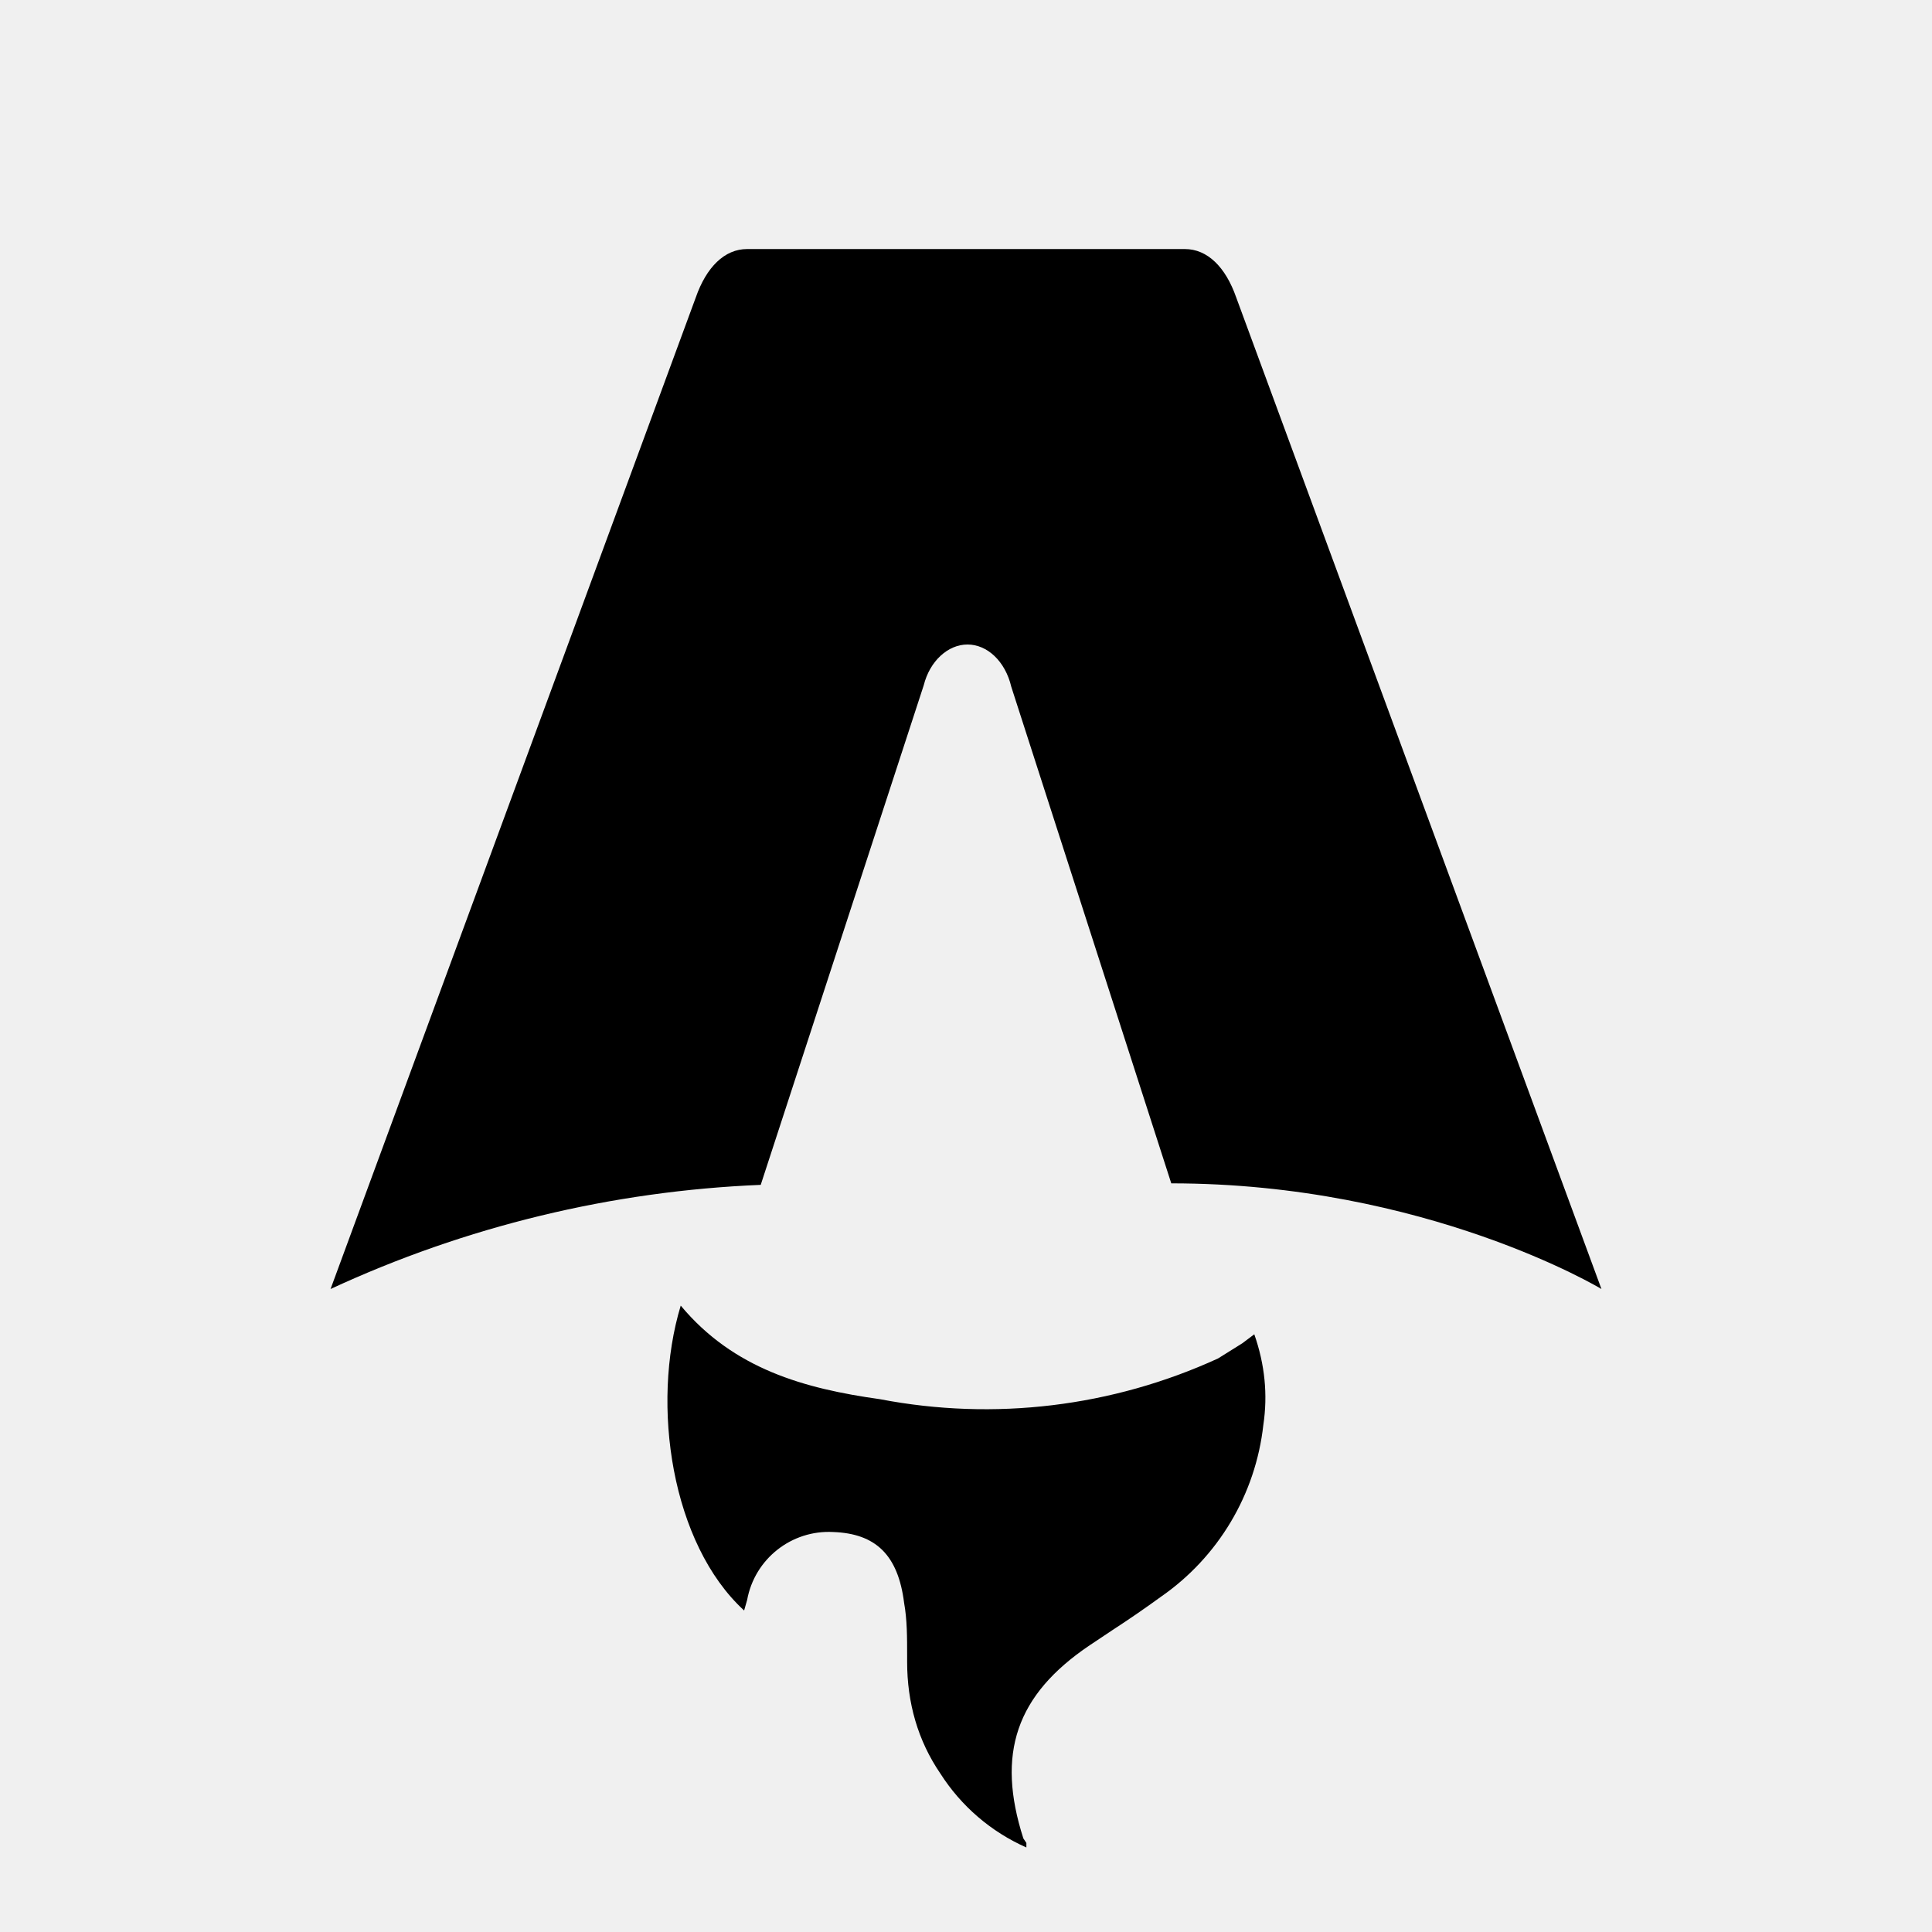
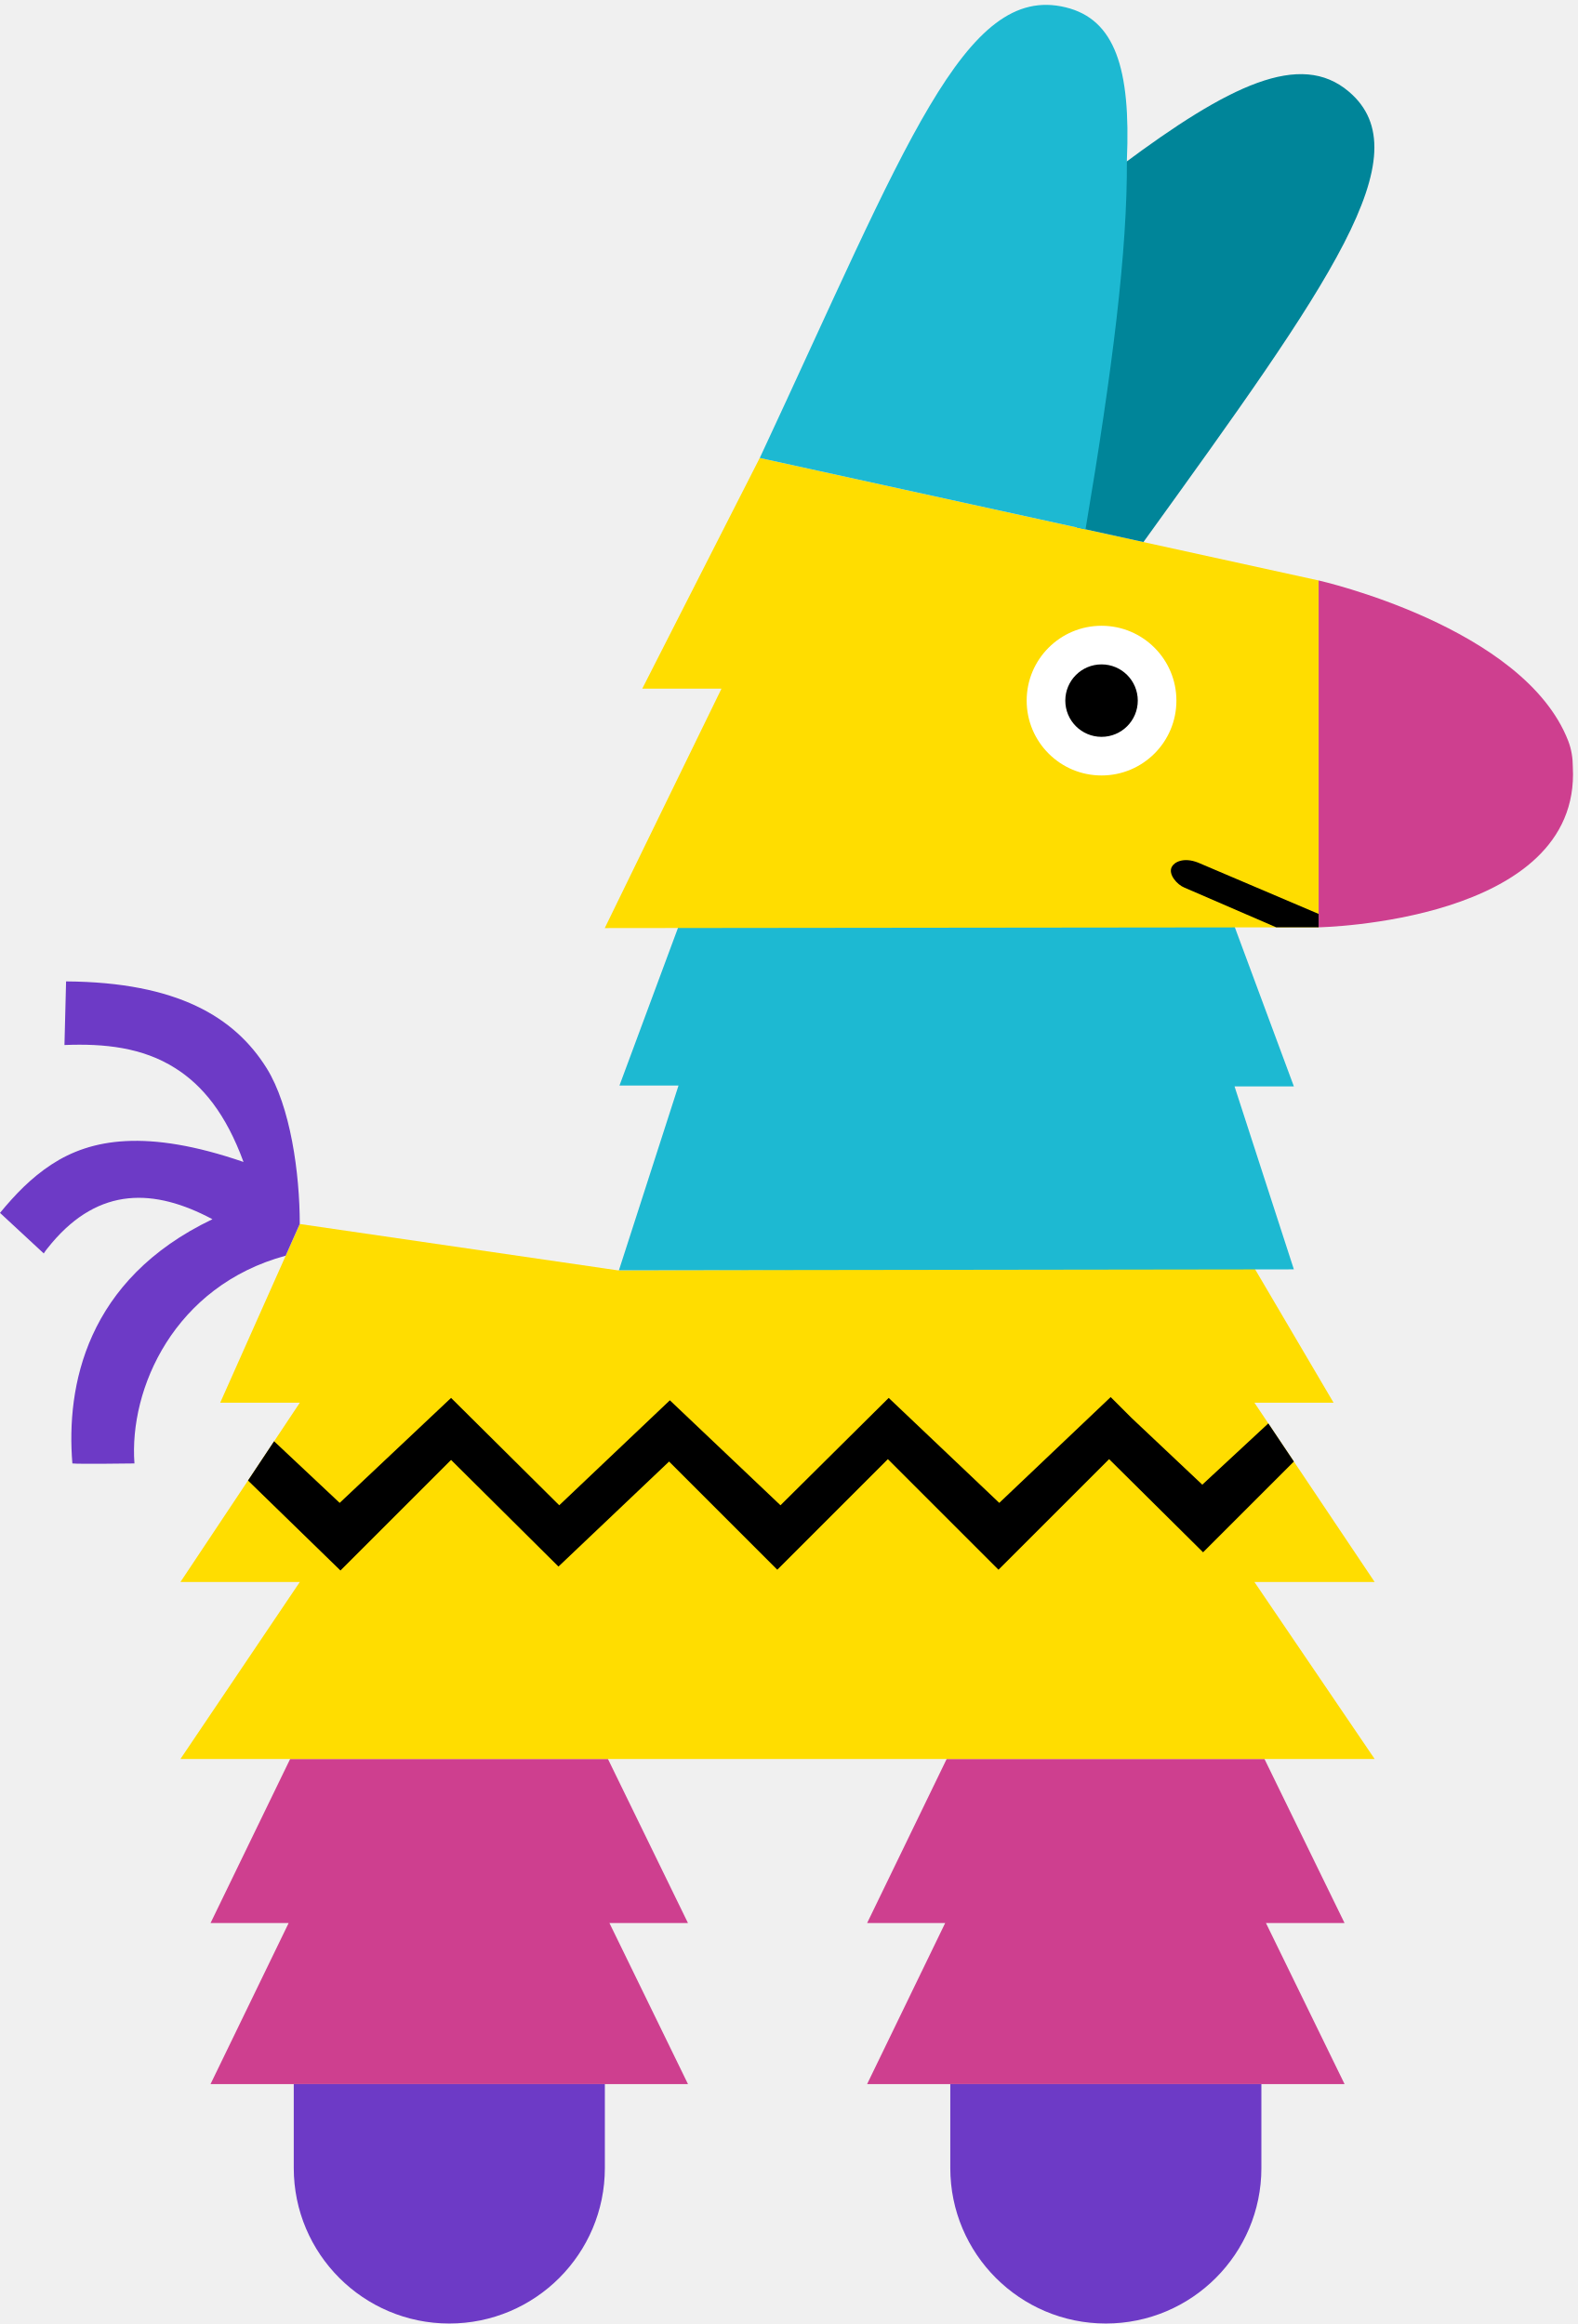
- <svg xmlns="http://www.w3.org/2000/svg" fill="none" viewBox="0 0 128 128">
-   <path d="M50.4 78.5a75.1 75.1 0 0 0-28.5 6.9l24.2-65.7c.7-2 1.9-3.2 3.4-3.2h29c1.5 0 2.7 1.2 3.4 3.2l24.2 65.7s-11.6-7-28.5-7L67 45.5c-.4-1.7-1.6-2.8-2.9-2.8-1.3 0-2.5 1.1-2.9 2.7L50.4 78.5Zm-1.1 28.2Zm-4.2-20.2c-2 6.6-.6 15.8 4.2 20.2a17.5 17.5 0 0 1 .2-.7 5.5 5.5 0 0 1 5.7-4.5c2.8.1 4.3 1.5 4.7 4.7.2 1.1.2 2.3.2 3.5v.4c0 2.7.7 5.2 2.2 7.4a13 13 0 0 0 5.7 4.9v-.3l-.2-.3c-1.8-5.6-.5-9.5 4.4-12.8l1.5-1a73 73 0 0 0 3.2-2.2 16 16 0 0 0 6.8-11.4c.3-2 .1-4-.6-6l-.8.6-1.6 1a37 37 0 0 1-22.4 2.7c-5-.7-9.7-2-13.2-6.2Z" />
-   <style>
-         path { fill: #000; }
-         @media (prefers-color-scheme: dark) {
-             path { fill: #FFF; }
-         }
-     </style>
+ <svg xmlns="http://www.w3.org/2000/svg" width="323" height="476" viewBox="0 0 323 476" fill="none">
+   <path d="M124.79 393.88L140.87 426.86H43.11L59.1 393.88H43.11L59.41 360.27H124.48L140.87 393.88H124.79Z" fill="#CE3F8F" />
+   <path d="M60.14 426.86H123.85V444.05C123.85 461.63 109.58 475.9 92 475.9C74.42 475.9 60.15 461.63 60.15 444.05V426.86H60.14Z" fill="#6D3AC6" />
+   <path d="M259.22 393.88L275.31 426.86H177.55L193.53 393.88H177.55L193.84 360.27H258.91L275.31 393.88H259.22Z" fill="#CE3F8F" />
+   <path d="M194.57 426.86H258.28V444.05C258.28 461.63 244.01 475.9 226.43 475.9C208.85 475.9 194.58 461.63 194.58 444.05V426.86H194.57Z" fill="#6D3AC6" />
+   <path d="M256.9 324.09L281.47 360.27H36.95L61.39 324.02H36.95L61.39 287.3H45.09L61.39 250.7L126.49 260.19L256.9 259.82L273.06 287.3H256.85L256.9 287.37L281.47 324.02H256.85L256.9 324.09Z" fill="#FFDD00" />
+   <path d="M56.12 295.2L69.55 307.82L92.36 286.32L114.51 308.31L137.16 286.81L159.81 308.31L181.97 286.32L204.61 307.82L227.42 286.15L231.64 290.37L246.18 304.09L259.7 291.54L264.93 299.35L246.34 317.94L246.23 317.83L227.1 298.86L204.45 321.51L181.8 298.86L159.16 321.51L137 299.35L114.35 320.86L92.36 299.02L69.71 321.67L50.78 303.24" fill="black" />
+   <path d="M61.38 250.7C61.38 240.3 59.47 226.59 54.59 218.77C48.07 208.34 36.34 201.17 13.53 201.01L13.2 214.04C21.35 213.71 29.17 214.53 35.85 218.76C41.55 222.34 46.28 228.21 49.86 237.99C29.98 231.15 18.58 233.27 10.59 238.48C6.35 241.25 3.1 244.67 0 248.42L8.96 256.73C9.45 255.92 10.1 255.26 10.59 254.61C20.37 243.04 31.61 243.37 43.5 249.72C17.59 262.1 13.52 283.94 14.82 299.74C15.96 299.9 27.53 299.74 27.53 299.74C26.39 284.42 35.68 263.38 58.49 257.19L61.37 250.7H61.38Z" fill="#6D3AC6" />
+   <path d="M264.93 259.99L126.73 260.18L138.93 222.34H126.84L138.93 189.76H252.78L264.93 222.51H252.78L264.93 259.99Z" fill="#1DB9D2" />
+   <path d="M270 189.93L123.83 190.09L147.73 141.05H131.51L155.56 93.8L270 118.89V189.93Z" fill="#FFDD00" />
+   <path d="M270 189.93V118.89C270 118.89 312.07 128.36 321.12 151.79C321.77 153.48 322.05 155.3 322.05 157.11C323.75 188.96 270.01 189.93 270.01 189.93H270Z" fill="#CE3F8F" />
+   <path d="M234.13 111.02C272.42 57.91 291.34 31.64 276.19 18.77C266.25 10.3 251.63 17.46 229.79 33.75C228.98 51.18 226.03 75.12 220.49 108.03L234.13 111.02Z" fill="#008599" />
+   <path d="M218.19 1.5C197.5 -3.55 185.54 29.6 155.57 93.8L222.27 108.42C227.81 75.51 230.85 51.43 230.74 32.78C231.55 14.04 228.3 3.94 218.19 1.5Z" fill="#1DB9D2" />
+   <path d="M225.55 158.83C234.016 158.83 240.88 151.967 240.88 143.5C240.88 135.033 234.016 128.17 225.55 128.17C217.083 128.17 210.22 135.033 210.22 143.5C210.22 151.967 217.083 158.83 225.55 158.83Z" fill="white" />
+   <path d="M225.55 150.92C229.648 150.92 232.97 147.598 232.97 143.5C232.97 139.402 229.648 136.08 225.55 136.08C221.452 136.08 218.13 139.402 218.13 143.5C218.13 147.598 221.452 150.92 225.55 150.92Z" fill="black" />
+   <path d="M270 187.2V189.93H261.31L242.5 181.79C241.05 181.21 239.14 179.09 239.93 177.56C240.4 176.62 242.28 175.49 245.32 176.68L270 187.19V187.2Z" fill="black" />
</svg>
